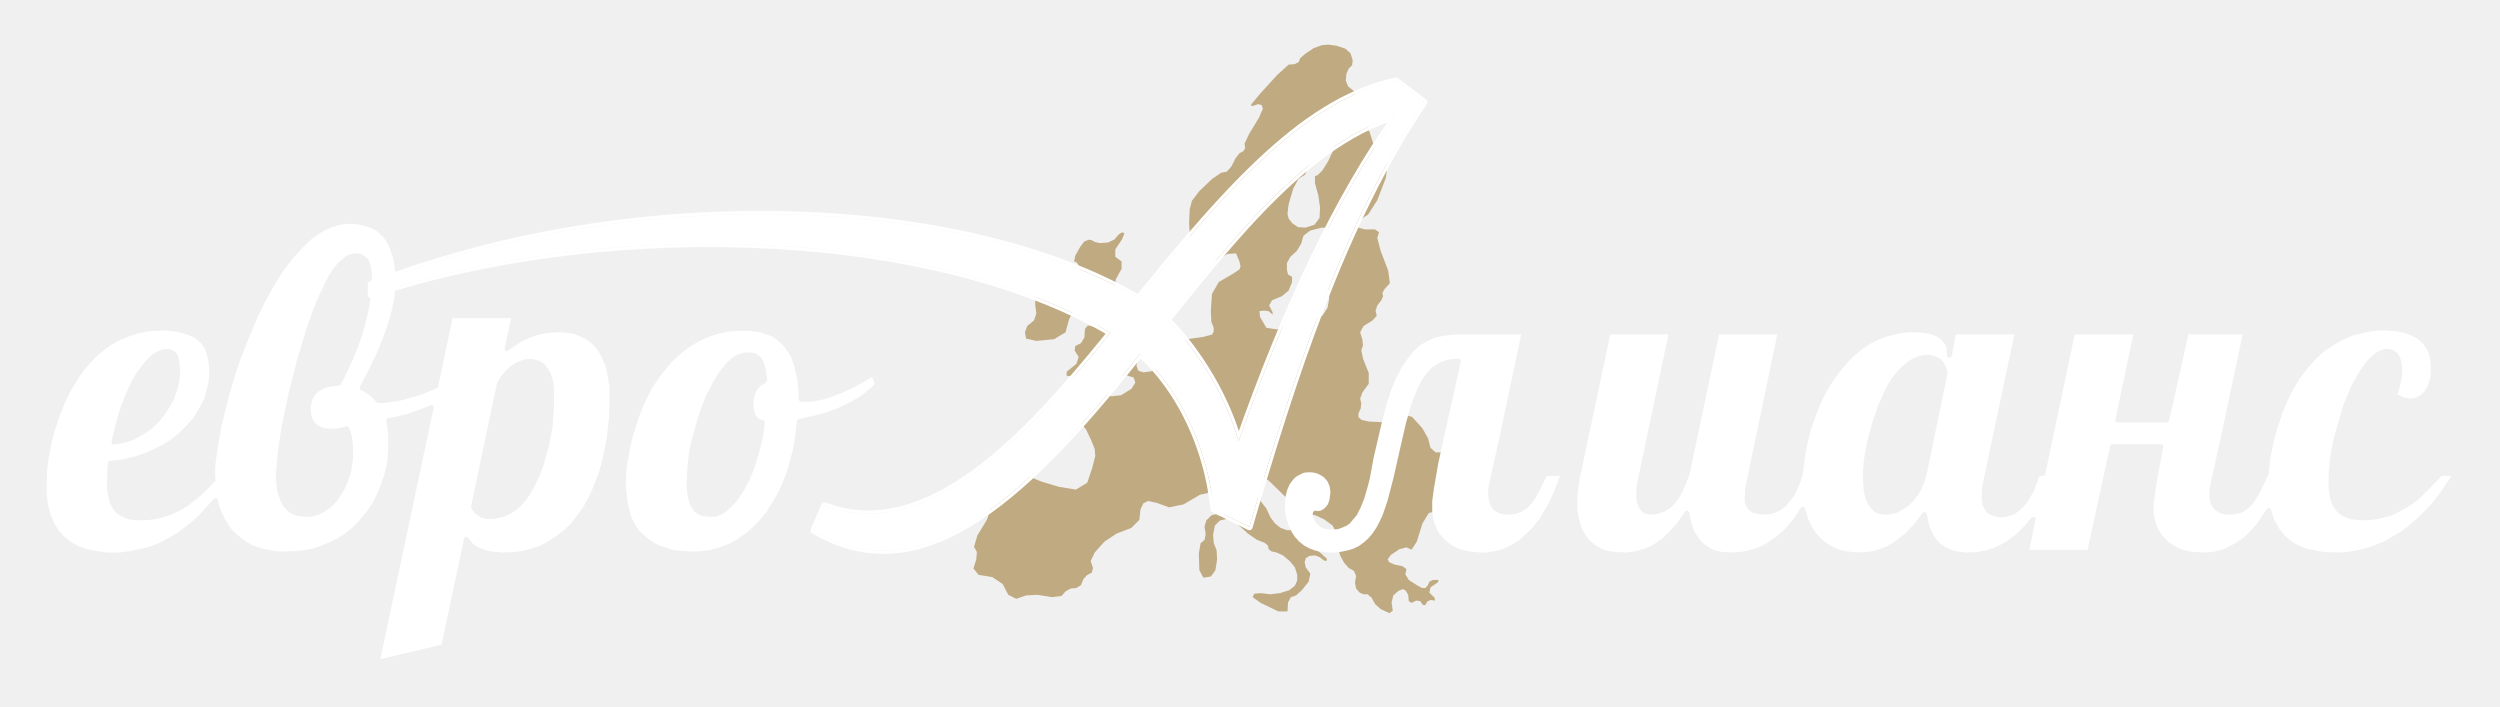
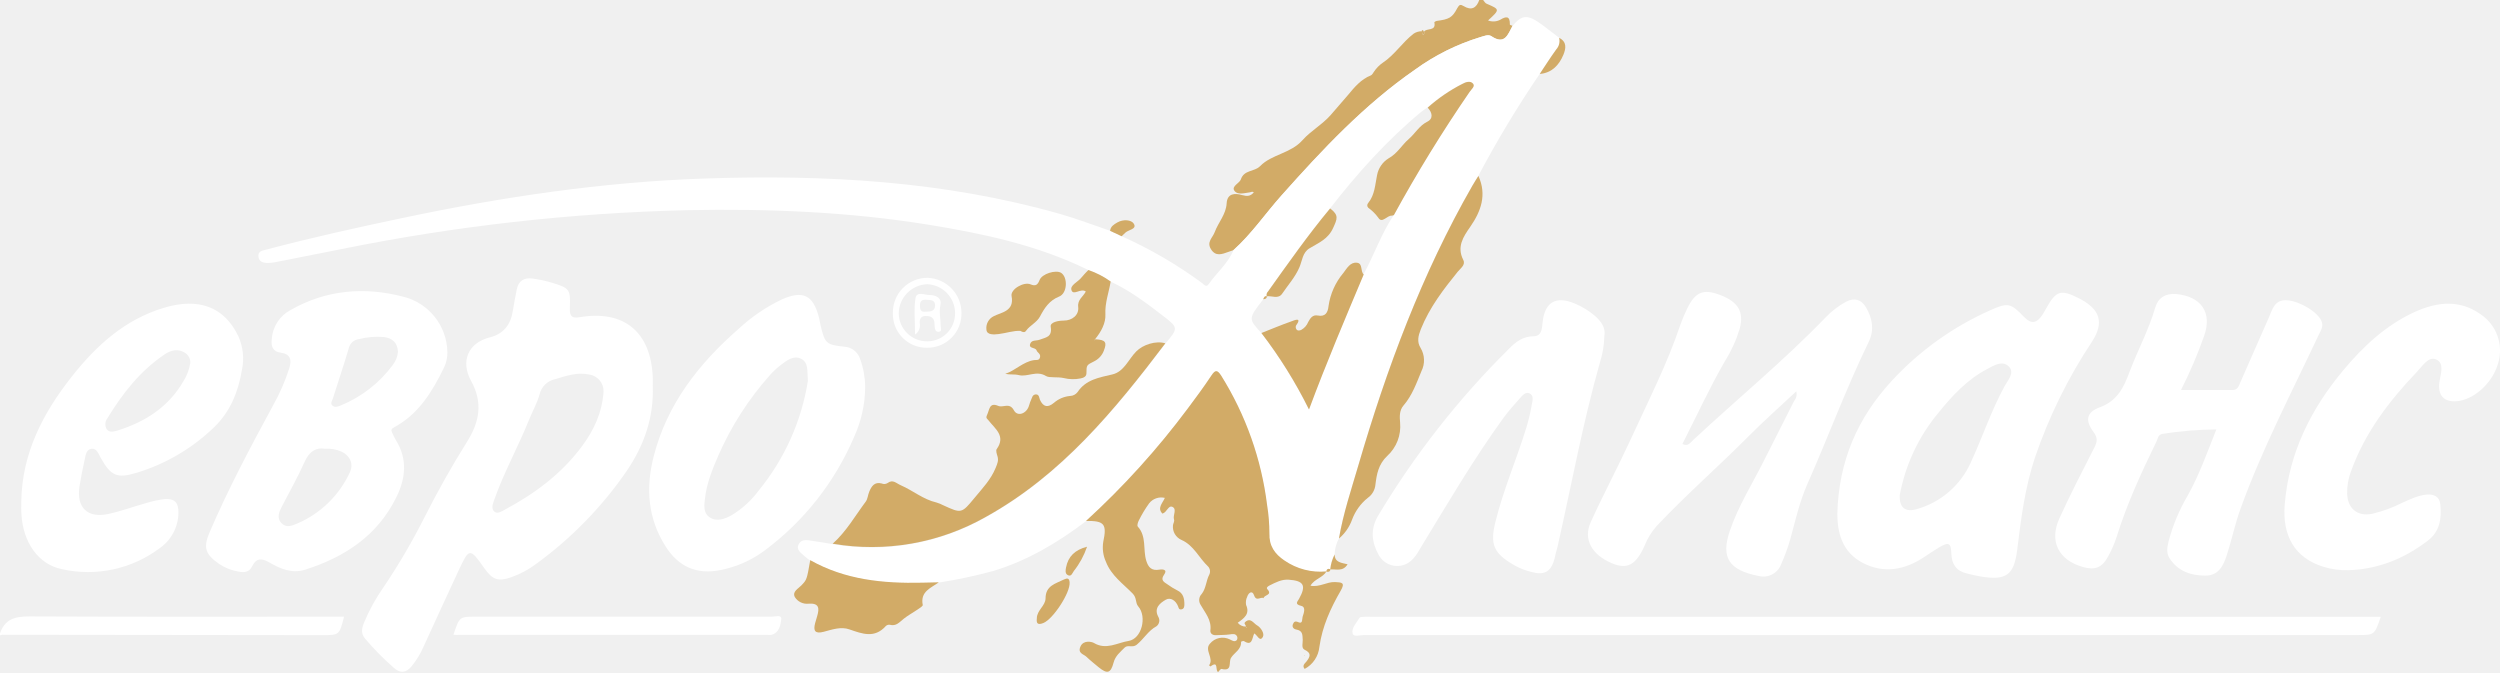
- <svg xmlns="http://www.w3.org/2000/svg" xmlns:xlink="http://www.w3.org/1999/xlink" width="169.8" height="48" fill="none" overflow="visible" preserveAspectRatio="none" style="display:block" viewBox="0 0 169.8 48">
-   <path fill="#c0aa81" d="m66.115 38.614.194-.621.04-.505-.195-.35.233-.777.66-1.088.35-1.165.117-1.243.388-.66.66-.156.933.156 1.244.505 1.165.35 1.166.194.777-.467.35-1.049.194-.776-.039-.467-.233-.582-.35-.738-.505-.622-.66-.466-.311-.35v-.233l.466-.116h.855l.505-.078.116-.194v-.194l-.116-.195.078-.155.31-.039.428.117.544.272.66-.078.7-.427.272-.428-.117-.35-.505-.155-.816.078-.7-.078-.582-.194-.428.039-.31.194-.506.078-.699-.078v-.272l.66-.544.156-.466-.272-.427.039-.31.388-.195.234-.389.038-.582.195-.233.427.077.272-.116.117-.389v-.31l-.156-.195-.233-.077-.31.155-.35-.039-.311-.155-.272-.039-.233.194-.233.505-.234.855-.777.466-1.204.117-.7-.156-.077-.427.155-.428.467-.388.155-.466-.078-.583v-.35l.117-.155.233-.039.35.04.35-.156.349-.35.427-.194.583-.078.389-.194.194-.35.078-.388-.078-.388-.156-.272-.194-.078.078-.389.35-.621.272-.35.31-.116.195.039.194.116.35.078.544-.039.427-.194.31-.35.234-.155.155.078-.155.388-.466.7v.504l.427.311v.505l-.388.7-.078.504.233.389.117.466.038.505.195.427.31.389.156.466.078.621.233.428.388.271.078.428-.272.544-.078.427.117.35.35.116.582-.078.7-.543.777-1.05.932-.582 1.088-.155.583-.156.117-.194v-.272l-.156-.388-.039-.738.078-1.166.466-.816.933-.543.466-.311.078-.194-.078-.35-.233-.544-.583.039-.932.505-.739.116-.505-.31-.31-.855-.117-1.476.039-1.01.155-.583.505-.66.855-.816.622-.427.388-.078.311-.35.272-.543.272-.35.272-.155.117-.194-.04-.311.311-.66.661-1.088.272-.622-.078-.233-.233-.078-.35.117h-.155l.039-.117.583-.699 1.165-1.282.777-.699.428-.039.272-.155.078-.233.35-.311.582-.389.544-.194.466-.039.544.078.583.194.35.311.155.466-.039.35-.233.233-.155.35-.04.466.156.388.428.35.194.427-.078.466.156.505.388.544.389.855.35 1.126.427.7.427.349-.117.893-.582 1.515-.622.972-.583.388-.233.31.156.195.427.117h.7l.271.194-.116.388.233.894.505 1.32.116.855-.35.389-.155.271.04.234-.117.271-.272.35-.117.35.078.35-.272.31-.622.389-.233.427.156.505.038.388-.116.311.116.583.389.97v.739l-.427.583-.156.427.078.31-.039.35-.155.35v.233l.194.194.505.117.855.039.777-.156.66-.388.66.194.7.777.389.7.155.62.35.311h.583l.155.272-.272.583-.116.544.038.505-.077.35-.195.233-.116.35v.388l.078.35.155.194-.156.194-.543.155-.428.7-.388 1.242-.35.544-.35-.155-.466.116-.583.389-.233.31.117.195.35.155.543.117.272.194-.077.35.233.388.544.35.35.194h.233l.155-.155.116-.272.234-.117h.388l-.039.156-.505.35-.078.349.35.35.039.194-.31-.04-.234.117-.117.233h-.155l-.194-.272-.272-.038-.311.155-.194-.117-.04-.427-.155-.272-.194-.116-.31.116-.35.311-.117.466.078.583-.233.155-.583-.272-.389-.35-.233-.427-.272-.233h-.272l-.272-.116-.233-.272-.078-.389.078-.466-.155-.35-.35-.194-.31-.35-.273-.504-.155-.622-.039-.777-.31-.621-.584-.428-.582-.272-.583-.077-1.05-.777-1.515-1.476-.893-.622-.233.156-.156.35-.039.504.234.505.505.466.388.505.272.583.31.427.39.311.427.155h.466l.233.156.04.272.504.466 1.01.621.467.428-.04.155-.155-.039-.31-.233-.311-.116-.389.039-.233.155-.078.272.078.35.31.427-.116.544-.466.582-.389.35-.35.117-.193.35-.04.62h-.621l-1.204-.582-.544-.389.116-.233.428-.038.66.077.66-.077.622-.195.389-.31.155-.35v-.389l-.155-.505-.35-.427-.466-.388-.428-.194-.35-.078-.194-.156-.038-.233-.234-.194-.505-.194-.621-.427-.777-.7-.622-.31-.505.116-.35.35-.116.621.039.544.194.505.039.622-.117.738-.31.427-.506.078-.272-.505-.039-1.127.117-.699.272-.233.078-.389-.078-.505.117-.427.35-.35.31-.077.233.116h.233l.233-.194.04-.35-.156-.466-.311-.35-.505-.271-.855.194-1.127.66-.971.195-.855-.311-.583-.117-.31.156-.195.427-.077.7-.544.543-1.01.389-.816.543-.661.739-.272.582.155.466-.077.311-.35.194-.233.272-.156.389-.31.194-.389.039-.35.194-.272.31-.66.078-.971-.155-.778.039-.66.233-.544-.272-.388-.738-.7-.466-.932-.156zm19.466-17.092.427.738.738.117 1.088-.544.855-.233.622.077.505-.233.35-.543.116-.622-.078-.777.04-.66.193-.544.078-.622-.078-.66.117-.389.388-.155.156-.272.039-.31-.233-.234-.467-.194h-.66l-.777.194-.466.35-.156.544-.31.505-.428.388-.233.427v.467l.078.31.272.156v.35l-.234.582-.466.389-.66.271-.195.35.234.466v.156l-.273-.233-.31-.04-.311.04zm1.865-6.992.077.31.234.311.388.272.505.039.622-.194.35-.466.038-.7-.116-.815-.233-.855v-.466l.194-.078.31-.31.39-.622.271-.583.156-.582v-.389l-.078-.194-.233-.117-.311-.039-.31.156-.35.272-.272.66-.156 1.01-.272.7-.466.31-.35.66-.31 1.05z" />
-   <path fill="#fff" fill-rule="evenodd" d="m138.522 32.32-.329.897-.36.688-.179.27-.24.269-.269.24-.269.209-.3.12-.299.09-.299.03-.33-.03-.269-.06-.269-.12-.15-.12-.18-.24-.119-.239-.06-.419v-.419l.03-.449 2.185-10.324h-3.981l-.269 1.467-.09.09-.09.03-.09-.03-.06-.09-.03-.45-.03-.209-.089-.15-.21-.269-.329-.24-.449-.179-.569-.09-.778-.03-.599.06-.568.12-.569.15-.569.24-.509.268-.508.36-.509.419-.419.419-.389.448-.599.808-.449.719-.389.778-.329.837-.359 1.018-.24.988-.18.987-.119 1.077-.27.749-.329.688-.269.329-.27.33-.329.268-.359.18-.359.12-.389.03-.419-.03-.36-.09-.209-.12-.12-.09-.12-.18-.089-.149-.06-.24v-.269l.03-.598 2.185-10.474h-3.951l-2.006 9.487-.269.718-.239.538-.27.45-.239.328-.389.33-.36.21-.359.119-.449.06-.329-.03-.209-.09-.18-.15-.12-.15-.09-.209-.089-.24-.03-.299v-.359l.03-.389.06-.359 2.095-9.965h-3.951l-2.065 9.756-.09.538-.06.57-.03.538v.449l.09.538.149.599.24.508.329.45.359.328.419.24.27.12.299.09.539.06.628.03.659-.09.628-.18.569-.27.539-.359.479-.448.568-.629.569-.808.06-.03.06-.03.09.03.059.09.09.479.09.329.12.36.179.328.3.42.179.179.27.21.299.179.239.09.36.09.299.03.389.03.419-.03.419-.03.389-.09.539-.15.479-.21.479-.299.449-.329.359-.3.419-.448.389-.479.419-.658.09-.06.06-.03.09.03.059.09.21.718.269.538.24.39.389.419.359.299.539.299.449.18.509.09.688.06.718-.06.36-.06.329-.12.568-.21.509-.329.659-.509.598-.628.599-.778.12-.06.09.03.059.06.12.598.12.39.179.418.24.36.269.299.359.24.39.179.329.09.389.06.299.03.749-.03.718-.15.658-.24.599-.329.539-.389.598-.569.569-.658.12-.06.12.06.029.06v.06l-.419 2.065h3.951l1.557-7.123.06-.06h3.412l.09.06.03.12-.39 2.035-.179 1.137-.09.808v.569l.06.299.09.33.119.328.15.27.18.269.209.21.24.239.269.18.389.209.329.12.479.12.419.03.419.03.599-.03.299-.06.539-.15.539-.27.269-.15.509-.358.239-.21.449-.479.24-.269.419-.628.239-.36.06-.06h.06l.09.03.06.06.209.659.15.27.209.388.36.45.209.179.329.269.36.21.269.12.419.149.299.06.808.15.958.03.449-.03.659-.09.449-.09.628-.18.629-.24.419-.179.598-.359.39-.24.568-.418.449-.39.449-.418.449-.45.419-.508.389-.509.749-1.107h-.659l-1.197 1.227-.419.39-.389.298-.419.27-.509.27-.509.239-.539.15-.539.119-.688.06-.539-.03-.509-.06-.359-.15-.329-.18-.239-.239-.24-.359-.12-.329-.089-.389-.06-.569V32.5l.03-.599.06-.628.089-.659.18-.867.449-1.586.209-.689.27-.628.239-.599.3-.538.299-.509.329-.479.329-.389.27-.24.239-.179.27-.12.269-.09h.299l.27.09.179.12.18.18.12.27.089.298.03.33v.419l-.06.448-.119.48-.15.448.449.21.299.06h.27l.239-.06.27-.12.179-.15.18-.21.149-.239.12-.329.09-.329.03-.33v-.448l-.03-.36-.06-.269-.09-.299-.149-.27-.18-.268-.239-.24-.24-.18-.299-.149-.3-.12-.329-.09-.389-.09-.419-.03-.419-.03-.688.03-.689.12-.628.15-.419.15-.39.18-.389.209-.389.24-.568.388-.509.479-.539.599-.509.658-.449.718-.389.778-.359.838-.359 1.077-.27.988-.209 1.047-.12 1.108-.599 1.256-.239.39-.18.299-.239.269-.239.18-.24.18-.269.089-.3.06-.329.03h-.359l-.269-.09-.24-.12-.209-.18-.15-.209-.12-.27-.03-.328-.03-.33.06-.389.12-.568.569-2.544 1.526-7.212h-3.681l-1.317 5.866-.06.09-.09.03h-3.352l-.09-.03-.06-.06v-.09l1.227-5.806h-3.981l-2.005 9.487-.03.06-.09.06zm-10.416 2.633-.329-.03-.27-.06-.209-.12-.21-.21-.179-.239-.12-.24-.12-.358-.09-.39-.03-.478-.03-.509.03-.539.06-.628.21-1.167.359-1.317.389-1.137.449-1.017.209-.39.3-.478.479-.569.269-.269.299-.24.33-.209.269-.12.329-.09.27-.06.359.03.269.06.329.15.27.27.12.209.089.21.06.209v.18l-1.407 6.793-.119.418-.18.48-.239.448-.3.39-.299.328-.449.33-.389.209-.419.12zm-37.414 2.573.449-.06.419-.09.389-.12.359-.179.36-.269.298-.27.27-.328.24-.36.209-.389.21-.448.179-.51.18-.538.389-1.496.568-2.514.3-1.287.359-1.256.359-.898.24-.509.209-.36.3-.388.269-.27.299-.209.3-.18.358-.12.39-.089.508-.03.09.06.03.12-1.526 6.882-.3 1.736-.12.898v.658l.09.629.21.568.21.36.299.328.329.3.39.24.418.179.479.12.509.06.419.03h.299l.599-.09.569-.15.538-.27.509-.299.24-.21.478-.448.24-.24.449-.568.209-.33.389-.688.39-.808.419-1.107h-.898l-.569 1.137-.21.39-.239.329-.239.269-.24.18-.269.15-.3.119-.359.06h-.419l-.389-.09-.239-.12-.21-.18-.15-.239-.089-.27-.06-.388v-.479l.149-.718.569-2.544 1.527-7.212h-4.28l-.45.03-.508.06-.599.12-.539.24-.508.298-.48.45-.389.508-.359.539-.389.718-.3.718-.328.988-.3 1.137-.598 2.573-.27 1.467-.18.658-.179.628-.24.599-.269.538-.329.39-.15.18-.21.149-.268.12-.33.12-.389.03-.33-.03-.298-.06-.24-.15-.21-.18-.12-.21-.119-.328v-.15l.03-.09.09-.09.24.03.179-.03.21-.12.15-.149.119-.15.06-.15.06-.209.06-.479-.06-.419-.15-.329-.24-.269-.239-.15-.27-.12-.299-.06h-.299l-.24.03-.269.12-.27.15-.209.21-.24.329-.149.359-.12.449-.03.508v.51l.09.448.15.509.21.419.209.329.3.33.329.268.389.21.419.15.359.06.509.06zm-43.101-.09.568-.06.659-.179.658-.24.599-.329.599-.419.449-.389.508-.538.42-.509.418-.658.36-.629.359-.778.27-.718.209-.748.21-.778.149-.988.09-.867.06-.09.06-.06 1.137-.24.928-.269.838-.33.808-.418.419-.24.36-.269.358-.299.33-.3-.18-.508-.569.36-.718.388-.718.33-.689.269-.658.21-.599.119-.569.03h-.21l-.149-.03-.09-.06-.03-.09v-.449l-.06-.748-.06-.329-.149-.628-.18-.569-.12-.27-.299-.418-.15-.21-.358-.329-.39-.3-.239-.089-.509-.18-.27-.06-.598-.06h-.778l-.688.06-.659.15-.629.21-.598.27-.599.358-.538.39-.689.628-.389.448-.39.48-.598.867-.3.599-.298.628-.27.659-.21.658-.209.658-.18.688-.12.689-.119.628-.06.629-.03.658.03.479.06.598.06.33.12.508.09.33.21.418.149.27.27.359.328.299.33.27.329.209.389.18.718.239.48.09.538.03.539.03zm.598-2.334-.329-.03-.24-.06-.239-.12-.18-.119-.15-.18-.149-.239-.09-.27-.09-.328-.06-.42-.03-.568.03-.539.03-.568.15-1.197.33-1.317.359-1.197.419-1.077.509-.958.299-.508.27-.36.269-.329.27-.27.269-.209.269-.15.3-.089.209-.06h.3l.298.03.21.09.15.12.15.15.119.209.09.24.09.298.09.748-.03.06-.03.09-.36.21-.27.269-.149.359-.09.36v.568l.06.21.06.209.09.12.09.119.18.09.239.09.06.12-.15 1.047-.27 1.047-.299.988-.329.808-.419.778-.449.658-.479.509-.449.359-.21.09-.239.09-.21.03zm-28.225 2.334.659-.06.628-.12.599-.209.569-.239.538-.27.51-.328.478-.39.419-.419.539-.658.27-.389.239-.389.359-.778.33-.928.209-.957.06-.868v-.898l-.06-.509-.09-.448.03-.09.09-.09.688-.12.778-.21.748-.268.659-.27.09-.03.06.03.06.06.03.12-3.622 17.057 4.16-.987 1.527-7.182.03-.09.12-.06.09.03.328.419.18.15.21.12.448.179.48.12.718.06.748-.03.658-.09.599-.15.599-.21.538-.299.51-.329.508-.39.449-.418.449-.569.449-.628.3-.539.269-.568.24-.599.239-.628.239-.838.15-.748.15-.748.149-1.407.03-1.436v-.599l-.09-.568-.09-.51-.12-.448-.179-.419-.27-.509-.239-.299-.24-.24-.358-.269-.3-.15-.419-.179-.359-.09-.39-.03-.418-.03-.808.06-.48.09-.448.15-.718.3-.54.358-.418.3-.12.03-.09-.06-.03-.12.45-2.065h-3.982l-.987 4.668-.03.06-.06.03-.33.15-.748.299-1.137.33-.509.119-.509.06-.479.06-.329-.03-.3-.3-.269-.239-.239-.18-.36-.18-.03-.089v-.06l.72-1.376.598-1.287.479-1.257.329-1.047.21-.988.06-.449.03-.598-.03-1.018-.06-.479-.09-.418-.24-.629-.15-.3-.209-.298-.36-.36-.239-.18-.269-.119-.3-.12-.328-.09-.33-.06-.389-.029-.419.03-.33.03-.598.18-.628.299-.629.419-.598.568-.749.808-.688.898-.629 1.017-.628 1.137-.48.988-.628 1.496-.568 1.467-.48 1.466-.418 1.526-.36 1.496-.239 1.377-.15 1.107-.03.539.03.569-.03.06-.688.718-.539.478-.538.42-.57.358-.628.3-.658.21-.539.119-.718.06-.719-.03-.329-.06-.3-.12-.239-.12-.18-.12-.209-.209-.12-.21-.12-.209-.089-.269-.09-.389-.06-.33v-.837l.06-1.047.06-.06.06-.03.808-.09.898-.21.629-.209.628-.27.599-.299.658-.419.509-.418.539-.54.419-.478.389-.628.33-.659.179-.598.15-.689.03-.628-.06-.628-.12-.51-.15-.388-.27-.36-.388-.328-.36-.18-.568-.18-.51-.09-.568-.06-.628.03-.48.03-.658.12-.658.21-.599.24-.598.328-.36.24-.538.419-.48.479-.538.628-.479.718-.449.748-.389.808-.33.838-.299.898-.239.868-.18.987-.12.898-.03.838v.778l.09.748.18.659.24.568.299.509.389.419.33.27.209.149.509.27.568.179.629.12.688.09h.838l.659-.09.868-.18.658-.18.629-.269.598-.33.6-.358.538-.42.628-.508.57-.599.628-.718.06-.03h.15l.059.09.09.39.18.478.209.419.24.419.269.359.24.24.508.418.42.27.298.15.48.149.358.09.54.09.388.06zm13.11-2.184-.39-.09-.149-.09-.18-.12-.119-.12-.12-.149-.12-.21v-.089l1.767-8.409.299-.449.3-.359.328-.3.36-.239.359-.15.359-.089h.389l.36.09.239.09.21.15.149.179.18.27.12.239.119.359.06.329.03.449v1.077l-.09 1.317-.24 1.316-.329 1.197-.33.898-.388.808-.42.688-.508.569-.21.18-.329.239-.479.24-.24.06-.388.089-.24.03zm-12.66-.18-.33-.06-.36-.15-.239-.209-.21-.239-.179-.3-.15-.388-.12-.39-.06-.478-.029-.509.03-.509.12-1.316.269-1.676.479-2.274.539-2.125.658-2.185.3-.838.359-.957.598-1.287.27-.509.299-.449.3-.359.329-.299.269-.21.27-.09.299-.059.299.03.21.06.15.12.149.12.12.149.06.18.09.269.059.658-.03.958-.12.927-.21.958-.269 1.047-.359.988-.389.928-.389.837-.36.689-.089.06-.509.06-.389.09-.27.119-.269.15-.18.179-.179.3-.12.329-.03.329.03.419.12.359.21.269.27.18.328.12.36.03.598-.03.539-.15.09.03.06.06.09.239.09.3.059.388.03.42v.837l-.12.808-.24.718-.269.599-.389.598-.21.24-.239.239-.449.33-.269.149-.24.09-.299.09-.27.03h-.328zM7.661 29.596l.33-1.287.21-.658.239-.659.269-.598.27-.569.269-.448.3-.42.328-.418.3-.3.299-.239.27-.15.299-.12.269-.03.3.03.209.12.12.09.12.18.06.18.059.269.06.598-.06.658-.12.569-.21.628-.299.569-.359.569-.419.508-.539.51-.598.388-.629.33-.658.209-.39.06-.269.03-.09-.06-.03-.09z" clip-rule="evenodd" />
-   <use xlink:href="#a" fill="#fff" />
-   <mask id="b" width="73" height="34" x="24.2" y="4.48" fill="#000" maskUnits="userSpaceOnUse">
-     <path fill="#fff" d="M24.2 4.48h73v34h-73z" />
-     <use xlink:href="#a" />
-   </mask>
-   <path stroke="#fff" stroke-linejoin="round" stroke-width=".44" d="M25.2 19.303c18.915-7.275 41.953-5.82 53.35 1.697 2.425 2.183 4.608 5.578 5.578 8.973C87.281 21 90.918 13.24 94.798 7.905c-6.547 1.94-12.125 9.7-17.46 16.248C69.093 34.58 62.303 40.158 55.27 36.035l.728-1.697c7.032 2.667 13.822-4.85 19.157-11.398 7.76-9.7 13.096-16.005 19.643-17.46l1.94 1.455C91.16 15.18 87.766 25.85 84.856 35.793L82.43 34.58c-.486-4.85-2.91-9.215-6.063-11.397-11.64-7.518-34.193-8.73-51.168-3.153z" mask="url(#b)" />
+ <svg xmlns="http://www.w3.org/2000/svg" viewBox="0 0 728.18 195.81">
  <defs>
-     <path id="a" d="M25.2 19.303c18.915-7.275 41.953-5.82 53.35 1.697 2.425 2.183 4.608 5.578 5.578 8.973C87.281 21 90.918 13.24 94.798 7.905c-6.547 1.94-12.125 9.7-17.46 16.248C69.093 34.58 62.303 40.158 55.27 36.035l.728-1.697c7.032 2.667 13.822-4.85 19.157-11.398 7.76-9.7 13.096-16.005 19.643-17.46l1.94 1.455C91.16 15.18 87.766 25.85 84.856 35.793L82.43 34.58c-.486-4.85-2.91-9.215-6.063-11.397-11.64-7.518-34.193-8.73-51.168-3.153z" />
+     <style>.cls-1{fill:#d2ab67;}.cls-2{fill:#fff;}.cls-3{fill:#d0aa68;}.cls-4{fill:#fdfdfe;}</style>
  </defs>
+   <g id="Layer_2" data-name="Layer 2">
+     <g id="Layer_1-2" data-name="Layer 1">
+       <path class="cls-1" d="M432,0c.32.37.57.91,1,1.08,3.91,1.68,3.92,1.66.43,4.88a4.32,4.32,0,0,0,3.5-.18c1.76-1.07,2.91-1.22,2.85,1.38,0,.11.51.24.78.36-1.35,2.44-2.23,5.71-6.2,3-.87-.59-2.19,0-3.29.32a64.15,64.15,0,0,0-18.92,9.44c-14.82,10.26-27,23.3-38.91,36.66-4.69,5.28-8.67,11.18-14,15.93l-1.44.5c-1.86.67-3.74,1.45-5.11-.84-1.25-2.09.49-3.23,1.12-4.92,1.05-2.83,3.3-5.17,3.48-8.38.16-3,2.5-3,4.49-2.41,1.48.41,2.44.36,3.42-.79-.53-.39-.84,0-1.2,0-1.6.22-3.67.87-4.54-.61-.7-1.2,1.63-2.16,1.95-3.13.94-2.9,3.94-2.18,5.62-3.9,3.38-3.46,8.89-3.67,12.34-7.55,2.42-2.73,5.8-4.56,8.25-7.37,1.67-1.91,3.34-3.83,5-5.78,1.9-2.29,3.78-4.58,6.67-5.73.4-.16.65-.72.94-1.12a9.62,9.62,0,0,1,2.55-2.58c3.46-2.29,5.69-5.94,9-8.47A4.26,4.26,0,0,1,414,9.1l.22.22c.07.27.15.54.23.81.49-.16.42-.53.33-.9l0,0c.73-1.17,3.6,0,3-2.74,0-.08.45-.36.71-.4,3.61-.48,4.52-.93,6-3.76.55-1,.91-1.11,1.82-.56,2.28,1.39,3.75.58,4.57-1.81Z" />
+       <path class="cls-2" d="M0,184.46c1.75-5.05,5.74-4.94,10.16-4.91,28.89.14,57.79.07,86.68.07h3.37C98.85,185,98.85,185,93.74,185L.58,184.89a2.16,2.16,0,0,0-.58.18Z" />
+       <path class="cls-2" d="M359.26,72.88c5.29-4.75,9.27-10.65,14-15.93,11.9-13.36,24.09-26.4,38.91-36.66a64.15,64.15,0,0,1,18.92-9.44c1.1-.31,2.42-.91,3.29-.32,4,2.7,4.85-.57,6.2-3,2.39-2.94,4.11-3.31,7.27-1.23C450,7.74,452,9.44,454.14,11a3.71,3.71,0,0,1-.86,3.4c-1.68,2.32-3.21,4.74-4.8,7.12a312.52,312.52,0,0,0-17.88,29.7c-.59,1-1.2,1.9-1.76,2.87-14.7,25.64-24.92,53.1-33.18,81.36-2.07,7.08-4.43,14.09-5.68,21.39a10.51,10.51,0,0,0-1.24,4.65,12.27,12.27,0,0,0-1.28,4.35l.06,0c-.73-.36-1.1-.05-1.23.68l0,0a18.43,18.43,0,0,1-12.2-3.18c-2.82-1.9-4.51-4.26-4.39-7.9a52.28,52.28,0,0,0-.67-8.26,92.6,92.6,0,0,0-13.36-37.67c-1.14-1.8-1.72-1.83-2.9,0-2.14,3.25-4.48,6.38-6.81,9.51a233,233,0,0,1-29.66,32.8c-8.22,6.25-17,11.45-26.95,14.48a147,147,0,0,1-15.93,3.39l-4.89.11c-11.35.26-22.43-.84-32.57-6.56a11.28,11.28,0,0,1-1.45-1.1c-1-1-2.81-1.9-1.83-3.69.89-1.61,2.67-1.09,4.15-.88,1.9.26,3.79.61,5.68.92a67.35,67.35,0,0,0,44.64-7.83c21.92-12.14,37.46-31,52.26-50.54,3.87-4.62,3.88-4.63-.88-8.3s-9.55-7.25-15-9.78A24.83,24.83,0,0,0,317,78.65c-14.72-7.24-30.55-10.6-46.57-13.2-23.31-3.77-46.82-4.7-70.37-4.23A575.58,575.58,0,0,0,99.47,72.55L80.13,76.38a12.72,12.72,0,0,1-2.14.21c-1.32,0-2.56-.31-2.72-1.87s1.14-1.73,2.24-2c13.09-3.48,26.32-6.4,39.57-9.19C146.18,57.38,175.52,53,205.26,52c35-1.19,69.64.69,103.52,10.32,4.92,1.4,9.71,3.26,14.56,4.9l3.36,1.58a126.22,126.22,0,0,1,23.37,13.6c.57.43,1.25,1.45,2,.34C354.4,79.4,357.67,76.75,359.26,72.88ZM369,86.28c-.72-.13-.86.41-1.06.9-4.37,5.66-4.37,5.66-.53,9.82a134.42,134.42,0,0,1,13.8,22.25c5.07-13.67,10.54-26.48,15.93-39.32,3.12-5.67,5.18-11.89,8.83-17.29a414.77,414.77,0,0,1,22-35.89c.5-.73,1.65-1.58,1-2.35-.77-.94-2.13-.51-3.13.05a47.42,47.42,0,0,0-10.11,6.92A19.44,19.44,0,0,0,414,32.55c-10,8.29-18.64,17.92-26.6,28.16-6.48,7.73-12.23,16-18.09,24.2A1.4,1.4,0,0,0,369,86.3Z" />
+       <path class="cls-2" d="M190.13,112.39c.35,9.28-2.58,17.43-7.59,24.79a111.79,111.79,0,0,1-26.29,27,27.46,27.46,0,0,1-7.28,3.94c-3.85,1.34-5.51.77-7.88-2.59-4.22-6-4.42-6-7.49.6-3.43,7.34-6.78,14.71-10.16,22.07a24.49,24.49,0,0,1-3.66,6c-1.55,1.76-3.14,2-5,.38a79.87,79.87,0,0,1-8.42-8.54c-1.3-1.48-1-3-.36-4.59A53.32,53.32,0,0,1,111.74,171a187.38,187.38,0,0,0,11.82-20.16q5.75-11.42,12.52-22.24c3.55-5.68,4.66-11.29,1.14-17.65-3.14-5.69-.9-11.09,5.44-12.68,4.05-1,6.16-3.8,6.74-7.87.3-2,.72-4,1.11-6.05.5-2.63,2.23-3.59,4.73-3.2a38.23,38.23,0,0,1,5.69,1.24c5,1.57,5.24,1.91,5.06,7.14-.07,2.09.16,3.33,2.81,2.87,12.92-2.19,20.74,4.22,21.33,17.39C190.17,110.74,190.13,111.67,190.13,112.39Zm-14.33,1.7a4.88,4.88,0,0,0-4.16-5c-3.49-.75-6.68.39-9.93,1.35a5.86,5.86,0,0,0-4.53,4.37c-.73,2.64-2.14,5.1-3.17,7.66-3.14,7.8-7.26,15.18-10.06,23.12-.38,1.1-1,2.6.08,3.47,1,.73,2.18-.17,3.14-.68,8.7-4.66,16.49-10.46,22.4-18.48C173,125.26,175.39,120.19,175.8,114.09Z" />
+       <path class="cls-2" d="M535.16,149.74c.39-15.61,6-28.16,15.92-38.88a87.1,87.1,0,0,1,28.58-20.47c5.16-2.32,6-2.15,9.83,1.87,2.1,2.2,3.7,2,5.42-.57.39-.6.73-1.23,1.08-1.86,2.9-5.2,4.25-5.62,9.54-2.94,6.09,3.09,7.5,6.94,3.82,12.6a146.89,146.89,0,0,0-16.63,33.8c-2.91,8.75-4.05,17.75-5.16,26.81-.92,7.49-3.25,9.06-10.76,7.8-1.32-.22-2.61-.56-3.9-.86-3-.69-4.41-2.61-4.52-5.71-.12-3.27-.72-3.54-3.61-1.87-1.5.88-2.93,1.89-4.39,2.85-5.62,3.68-11.6,4.84-17.74,1.68S535.21,155.11,535.16,149.74Zm18.19-5.54c-.2,3.6,1.61,5.12,5,4.08a24.54,24.54,0,0,0,15.6-13.38c3.44-7.41,6-15.22,9.93-22.42,1-1.79,3.07-4,1.17-5.79s-4.3-.22-6.26.81c-5.74,3-10.08,7.67-14.1,12.63A52.25,52.25,0,0,0,553.35,144.2Z" />
+       <path class="cls-2" d="M523.2,114c-4.71,4.41-9.38,8.53-13.76,12.94-8.83,8.89-18.29,17.13-26.89,26.26a19.18,19.18,0,0,0-3.5,5.68c-2.53,5.71-5.09,7.07-9.58,5.17-5.87-2.5-8.39-7-6.12-12,3.69-8.11,7.9-16,11.62-24.07,5.08-11.07,10.64-21.94,14.53-33.53a43,43,0,0,1,1.91-4.53c2.35-4.89,4.73-5.87,9.61-4,5.31,2,7,4.94,5.71,9.83a39.27,39.27,0,0,1-4.33,9.48c-4.5,7.82-8.24,16-12.36,24.08,1.61.89,2.35-.42,3.17-1.18,12.77-11.9,26.29-23,38.43-35.56a24.07,24.07,0,0,1,6.07-4.69c2.41-1.26,4.46-.65,5.8,1.64,1.85,3.15,2.49,6.55.82,10-6.6,13.56-11.8,27.71-17.9,41.48-2.29,5.19-3.5,10.69-5,16.13a53.88,53.88,0,0,1-2.63,7.2,5.52,5.52,0,0,1-6.54,3.44c-8.75-1.71-11-5.39-8.46-13,2.46-7.33,6.62-13.85,10.05-20.72,2.89-5.77,5.85-11.51,8.74-17.29A3,3,0,0,0,523.2,114Z" />
+       <path class="cls-2" d="M130.31,102.64a10,10,0,0,1-.95,4.37c-3.42,7-7.37,13.56-14.51,17.42-.87.47-1,.84-.64,1.58a21.33,21.33,0,0,0,1.1,2.19c3.47,5.56,2.84,11.18.1,16.71-5.51,11.13-15,17.34-26.45,21-3.92,1.26-7.3-.23-10.51-2.09-2.21-1.28-3.8-1.33-5,1.11-.83,1.74-2.24,1.88-3.88,1.58a14.35,14.35,0,0,1-5.68-2.21c-4.08-2.82-4.78-4.74-2.83-9.29,5.43-12.64,11.88-24.76,18.43-36.84a58.29,58.29,0,0,0,4.8-11c.69-2.32.35-4.06-2.5-4.44-2.38-.31-2.87-1.84-2.63-4a10.34,10.34,0,0,1,5.44-8.41c10.37-5.91,21.43-6.85,32.74-3.93A16.92,16.92,0,0,1,130.31,102.64ZM94.68,130.71c-2.72-.45-4.6.86-5.9,3.7-2,4.46-4.41,8.77-6.68,13.12-.84,1.62-1.55,3.33-.14,4.82s3.08.8,4.59.15a29.79,29.79,0,0,0,15.31-14.82c1.2-2.48.16-4.9-2.33-6.11A10.25,10.25,0,0,0,94.68,130.71Zm21.24-28.23c-.13-2.74-1.71-4-4.1-4.31a21.69,21.69,0,0,0-7.31.62,3.4,3.4,0,0,0-2.93,2.66c-1.43,4.91-3.1,9.74-4.62,14.62-.19.62-.82,1.4-.21,2,.78.77,1.73.33,2.57,0a35.64,35.64,0,0,0,15.07-11.74A7.45,7.45,0,0,0,115.92,102.48Z" />
+       <path class="cls-2" d="M635.26,113.6c5,0,10,0,15,0,1.54,0,1.81-1.14,2.25-2.13,2.78-6.28,5.49-12.59,8.29-18.86,1.09-2.44,1.63-5.48,5.49-5.14s9.15,3.64,10,6.35c.47,1.46-.37,2.54-.93,3.74-7.87,16.78-16.49,33.23-22.79,50.71-1.59,4.43-2.56,9.08-4,13.55-1,3-2.4,5.87-6.24,5.84-4.2,0-7.92-1.27-10.37-5-1.05-1.58-.71-3.34-.29-5.07a53.17,53.17,0,0,1,5.57-13.29c3.36-6,5.64-12.49,8.32-19.22a105.17,105.17,0,0,0-15.67,1.29c-1.34.22-1.37,1.39-1.78,2.25-4.37,9-8.61,18.13-11.59,27.76a32,32,0,0,1-2.6,5.9c-1.73,3.12-3.81,3.85-7.24,2.87-7.08-2-9.88-7.51-6.84-14.16,3.19-7,6.72-13.83,10.21-20.68.81-1.61,1-2.75-.2-4.38-2.54-3.4-2.24-5.83,1.75-7.29,5.13-1.88,7-5.81,8.63-10.22,2.39-6.32,5.63-12.29,7.53-18.83.82-2.83,3-4.23,6.14-3.94,7.29.68,10.55,5.47,8.07,12.28A130.53,130.53,0,0,1,635.26,113.6Z" />
+       <path class="cls-2" d="M6.2,146.08c.2-14,6.28-25.72,14.7-36.38,7.1-9,15.39-16.58,26.68-20,10.33-3.16,17.75-.29,21.82,8.19a15.81,15.81,0,0,1,1.06,9.9c-1.07,6.35-3.39,12.12-8.06,16.61a55.62,55.62,0,0,1-22.61,13.31c-5.74,1.75-7.53.86-10.46-4.36-.63-1.13-1.13-2.8-2.66-2.64s-1.74,1.87-2,3.14c-.58,2.6-1.11,5.22-1.52,7.85-.94,6.14,2.33,9.32,8.43,8,3.7-.81,7.28-2.14,10.93-3.15a29.74,29.74,0,0,1,5.4-1.17c2.92-.24,4.13,1,4.06,4a12.68,12.68,0,0,1-5.42,10.26,34.77,34.77,0,0,1-28.62,6.12c-6.82-1.43-11.23-7.84-11.69-16C6.14,148.54,6.2,147.31,6.2,146.08Zm49.23-40.37a3.28,3.28,0,0,0-1.64-3c-2-1.24-4.08-.68-5.81.49-7.13,4.79-12.29,11.4-16.71,18.65a2.83,2.83,0,0,0-.17,3.2c.79,1,2,.68,3.15.34,8.11-2.53,14.87-6.88,19.21-14.41A13.9,13.9,0,0,0,55.43,105.71Z" />
+       <path class="cls-2" d="M252,112.58a35.3,35.3,0,0,1-3.2,14.63,80.77,80.77,0,0,1-25.9,33,31.83,31.83,0,0,1-13.08,5.84c-6.89,1.39-12.16-1-15.85-6.74-5.27-8.16-5.94-17.06-3.59-26.31,3.91-15.34,13.2-27.12,24.85-37.3a50.32,50.32,0,0,1,12.42-8.45c6.22-2.78,9.19-1.33,10.88,5.19.21.79.31,1.61.5,2.41,1.25,5.16,1.59,5.58,6.89,6.13a5.14,5.14,0,0,1,4.58,3.5A24.37,24.37,0,0,1,252,112.58Zm-16.69-1.79c-.25-2.72.26-5.1-1.9-6.25s-4.13.38-5.84,1.66a23.32,23.32,0,0,0-3.38,3.13,88.68,88.68,0,0,0-15,23.45c-1.71,3.95-3.33,7.94-3.83,12.26-.24,2-.63,4.32,1.35,5.65s4.35.52,6.37-.61a27.47,27.47,0,0,0,7.91-7.2A67,67,0,0,0,235.34,110.79Z" />
+       <path class="cls-1" d="M316.32,151.74A233,233,0,0,0,346,118.94c2.33-3.13,4.67-6.26,6.81-9.51,1.18-1.78,1.76-1.75,2.9,0a92.6,92.6,0,0,1,13.36,37.67,52.28,52.28,0,0,1,.67,8.26c-.12,3.64,1.57,6,4.39,7.9a18.43,18.43,0,0,0,12.2,3.18c-1,1.85-3.44,2.13-4.63,4.16,2.63.51,4.76-1.17,7.17-1.06,2,.09,3,.15,1.64,2.51-2.94,5.1-5.37,10.38-6.21,16.36a8.16,8.16,0,0,1-4.29,6.43c-.84-1,.09-1.6.51-2.14,1.09-1.41,1.57-2.47-.55-3.46-1-.49-.47-2-.52-2.87-.09-1.51,0-2.67-1.86-3-.73-.12-1.35-.68-1-1.57.3-.71.63-1,1.63-.55,1.32.59,1-1.06,1.19-1.58.33-1.06,1.06-2.86-.42-3.2-2-.48-1.07-1.22-.61-2.06,2.16-3.86,1.4-5.25-3-5.56-2.07-.15-3.78.78-5.52,1.64-.43.21-1.15.65-.72,1.12,1.64,1.79-1.07,1.64-1.09,2.64-.79-.59-2.09,1.14-2.78-.87-.51-1.51-1.61-.78-2,.45a3.84,3.84,0,0,0-.32,2.37c1.16,2.59-.49,3.82-2.44,5.19a3,3,0,0,0,2.39,1.12.8.8,0,0,0,.13.22s.11,0,.16,0l-.33-.2c.16-.48-.73-.87-.16-1.36,1.57-1.39,2.42.39,3.41.95,1.21.69,2.25,2.45,1.73,3.38-.9,1.59-1.58-.49-2.51-1-.67,1.32-.49,3.84-3,2.24-.18-.12-.84.13-.84.19.11,2.31-2,3.14-2.94,4.7-.76,1.3.5,4-2.75,3.21-.26-.07-.7.61-1,.91-.93-.48.25-3.47-2.22-1.63,0,0-.42-.32-.42-.32,1.56-2.07-1.47-4.4.24-6.29a4.75,4.75,0,0,1,5.84-1.26c.58.26,1.31.87,2,.2a1.17,1.17,0,0,0,.09-1.08c-.48-.89-1.28-.71-2.15-.58-1.31.19-2.65.14-4,.22-1,.06-1.74-.52-1.63-1.41.4-3-1.56-5.14-2.87-7.47a2.52,2.52,0,0,1,.33-3.11c1.32-1.69,1.27-3.88,2.24-5.69a2.11,2.11,0,0,0-.36-2.32c-2.69-2.51-4.16-6.2-7.84-7.78a4.16,4.16,0,0,1-2.4-4.17c0-.55.51-1.11.31-1.75-.4-1.23.93-3-.45-3.66-1.22-.59-1.6,1.61-2.93,1.95-1.56-1.61-.05-2.9.71-4.58a4.5,4.5,0,0,0-4.6,1.61,36.06,36.06,0,0,0-3,5c-.27.51-.54,1.46-.29,1.74,2.63,2.89,1.47,6.68,2.47,9.94.58,1.92,1.55,3,3.76,2.62,1-.18,2.55-.09,1.43,1.47s-.05,2.12.95,2.78a20.8,20.8,0,0,0,2.88,1.77c1.8.85,2.08,2.38,2.09,4.09,0,.65-.1,1.31-.85,1.45s-.81-.39-1-.91c-.64-1.64-2.19-2.69-3.55-1.91-1.6.92-3.56,2.38-2.23,4.93a2.12,2.12,0,0,1-.48,2.8c-2.43,1.3-3.72,3.73-5.78,5.39-1.23,1-2.62-.1-3.54.86-1.25,1.29-2.67,2.35-3.2,4.36-.83,3.16-1.87,3.36-4.37,1.32-1.19-1-2.4-1.94-3.5-3-.83-.82-2.65-1-1.78-3s3.33-1.4,3.91-1.06c3.59,2.16,6.89-.08,10.1-.58,3.86-.61,5.42-7.06,2.84-10.05-.93-1.09-.36-2.45-1.63-3.75-2.78-2.85-6.26-5.26-7.79-9.25a10.07,10.07,0,0,1-.78-5.83C322.45,152.65,321.67,151.65,316.32,151.74Z" />
+       <path class="cls-2" d="M467.29,98a27.26,27.26,0,0,1-1.28,7.59c-5,17.68-8.3,35.75-12.34,53.65-.18.8-.48,1.58-.63,2.38-1.19,6.42-4.48,5.83-8.72,4.47a17.7,17.7,0,0,1-3.62-1.67c-5.61-3.3-6.72-5.86-5.17-12.23,2.29-9.38,6.16-18.26,9-27.46a55.37,55.37,0,0,0,1.64-6.87c.19-1.12.71-2.7-.72-3.3-1.15-.49-2.07.67-2.8,1.5-1.63,1.84-3.29,3.68-4.74,5.67-8.92,12.31-16.57,25.44-24.48,38.41a11.79,11.79,0,0,1-2.4,3.17,6.12,6.12,0,0,1-9.47-1.7c-2.07-3.74-2.45-7.5-.16-11.38a246,246,0,0,1,38.1-48.62c1.94-2,4.08-3.65,7.2-3.67,2.3,0,2.44-2.13,2.6-3.88.57-6,3.79-8,9.37-5.66a22.13,22.13,0,0,1,5.77,3.51C466.45,93.61,467.78,95.59,467.29,98Z" />
+       <path class="cls-2" d="M684,166.08a22.79,22.79,0,0,1-7.3-1c-8.16-2.55-12-8.84-11.22-18.19,1.24-15,7.6-27.74,17.1-39.1,5.78-6.91,12.29-13,20.57-16.84,7-3.23,13.86-3.82,20.3,1.27a12.73,12.73,0,0,1,4,14.18c-1.74,5.41-7,10.06-11.85,10.46-3.72.31-5.56-1.67-5.09-5.42.3-2.38,1.64-5.57-.92-6.74-2.24-1-4,1.91-5.57,3.56-8.13,8.53-15.2,17.78-19.23,29a17.24,17.24,0,0,0-1.13,6.63c.2,4.3,3,6.57,7.2,5.79a40.7,40.7,0,0,0,8.93-3.27c2.25-1,4.48-2.11,7-2.35,2.14-.2,3.8.64,4,2.83.45,4-.12,7.91-3.61,10.57C700.37,162.67,692.71,165.83,684,166.08Z" />
+       <path class="cls-2" d="M693.46,179.62c-1.82,5.35-1.82,5.35-6.84,5.35q-144.64,0-289.3,0c-1.15,0-3.08.63-3.34-.43-.4-1.65,1.16-3.12,2-4.58.17-.29.94-.27,1.43-.31s1.24,0,1.85,0H693.46Z" />
+       <path class="cls-1" d="M339.43,100c-14.8,19.55-30.34,38.4-52.26,50.54a67.35,67.35,0,0,1-44.64,7.83c3.95-3.51,6.53-8.1,9.64-12.27.57-.76.61-1.91,1-2.84.65-1.61,1.55-3,3.64-2.44a1.78,1.78,0,0,0,1.72-.13c1.56-1.15,2.45.05,3.86.66,3.52,1.52,6.51,4.12,10.33,5a10.66,10.66,0,0,1,2,.81c5.33,2.44,5.34,2.46,9.16-2.17,2.26-2.74,4.73-5.29,6.13-8.72.49-1.21.92-2.14.52-3.41-.21-.66-.52-1.63-.22-2.05,2.74-3.82-.49-5.92-2.36-8.34-.45-.58-.9-.63-.44-1.62.72-1.52.63-3.75,3.24-2.63,1.45.62,3.27-1.11,4.57,1.29,1,1.87,3.5,1.08,4.31-1.09.22-.57.34-1.19.61-1.74.34-.7.43-1.74,1.44-1.8s1,1,1.22,1.55c1,2.19,2.33,2.36,4.08.9a8.32,8.32,0,0,1,4.74-2,2.82,2.82,0,0,0,2.13-1.11c2.44-3.68,6.29-4.24,10.19-5.17,3.35-.79,4.64-4.37,6.89-6.66C332.89,100.37,336.69,99.16,339.43,100Z" />
+       <path class="cls-1" d="M390,156.86c1.25-7.3,3.61-14.31,5.68-21.39,8.26-28.26,18.48-55.72,33.18-81.36.56-1,1.17-1.91,1.76-2.87,2.49,5.49.79,10.26-2.41,14.87-2,2.86-3.95,5.78-2,9.6.74,1.43-.8,2.44-1.59,3.41-4.21,5.18-8.23,10.44-10.76,16.74-.79,2-1.19,3.69-.08,5.49a7,7,0,0,1,.25,6.75c-1.45,3.49-2.69,7.07-5.22,10-1.25,1.45-1.15,3.32-1,5a11.62,11.62,0,0,1-3.77,9.72c-2.56,2.44-3.05,5.33-3.42,8.37a5.3,5.3,0,0,1-2.24,3.84,14.61,14.61,0,0,0-4.56,6.33A12.92,12.92,0,0,1,390,156.86Z" />
+       <path class="cls-2" d="M132.08,184.88c1.75-5.26,1.75-5.26,6.5-5.26q43.14,0,86.29,0c.93,0,2.86-.68,2.69.74-.2,1.68-.55,3.91-2.84,4.55a4.59,4.59,0,0,1-1.23,0h-90C133.1,185,132.69,184.92,132.08,184.88Z" />
+       <path class="cls-1" d="M236,163.16c10.14,5.72,21.22,6.82,32.57,6.56l4.89-.11c-2.31,1.66-5.47,2.68-4.69,6.61.07.33-.95.94-1.53,1.34-1.35.93-2.82,1.7-4.08,2.72s-2.15,2.19-4,1.7a1.38,1.38,0,0,0-1.13.35c-3.26,3.67-6.83,2.31-10.6,1-2.47-.89-5.08.05-7.55.7s-3.05-.29-2.46-2.51c.19-.69.39-1.37.6-2.06.66-2.23.63-3.86-2.51-3.62a4.17,4.17,0,0,1-4-1.94c-.81-1.59,1-2.43,1.94-3.42C235,168.84,235,168.88,236,163.16Z" />
+       <path class="cls-1" d="M317,78.65A24.83,24.83,0,0,1,323.51,82c-.53,3.2-1.71,6.2-1.54,9.63.12,2.43-1.22,5-2.94,7.08l-.35.46.48-.34c2.84.16,3.33.84,2.37,3.28a5.65,5.65,0,0,1-2.83,3.13c-2.27,1.13-2.23,1.1-2.25,3.5,0,1-.95,1.33-1.72,1.49a11.37,11.37,0,0,1-4.89-.11c-1.75-.42-4.25,0-5.14-.58-2.84-1.76-5.38.37-8-.29-1.19-.31-2.53-.06-3.9-.36,3-1,5.19-3.52,8.4-4,.66-.1,1.47.2,1.73-.83s-.79-1.34-1-2c-.37-1-2.41-.41-1.85-1.95.43-1.17,1.78-.79,2.7-1.15,1.77-.7,3.78-.69,3.26-3.8-.22-1.31,2.21-1.78,3.77-1.78,2.52,0,4.52-1.64,4.24-4-.25-2.12,1.49-3,2.21-4.47-1.45-1.07-3.59,1.28-4.16-.36-.52-1.48,1.84-2.39,2.82-3.63C315.56,80.12,316.3,79.4,317,78.65Z" />
+       <path class="cls-1" d="M297.2,96.38c-1.95-.12-4.09.65-6.29.92-1.43.18-3.46.3-3.59-1.24a3.85,3.85,0,0,1,2.2-4c2.11-1.07,6-1.41,5.12-5.81-.38-2,3.56-4.25,5.5-3.44,1.51.64,2.11.18,2.67-1.26.71-1.81,4.65-3,6.21-2.11,2.05,1.22,1.92,6-.53,6.94-2.88,1.16-4.29,3.38-5.56,5.8-1,1.83-2.92,2.56-4.06,4.15C298.53,96.86,298,96.86,297.2,96.38Z" />
+       <path class="cls-2" d="M270.07,101.29a9.82,9.82,0,0,1-10-10.21,10.07,10.07,0,0,1,10.12-10.16,10.24,10.24,0,0,1,9.86,10.18A9.91,9.91,0,0,1,270.07,101.29Zm0-1.87a8.1,8.1,0,0,0,8.12-8.23,8.48,8.48,0,0,0-8.09-8.41,8.61,8.61,0,0,0-8.32,8.55A8.23,8.23,0,0,0,270.11,99.42Z" />
+       <path class="cls-1" d="M302,180.11c0-2.35,2.52-3.67,2.54-5.82,0-3.72,2.94-4.29,5.36-5.5,1-.48,1.56-.39,1.65.83.25,3-4.83,10.74-7.66,11.85C302.23,182.12,301.83,181.57,302,180.11Z" />
+       <path class="cls-1" d="M448.48,21.54c1.59-2.38,3.12-4.8,4.8-7.12a3.71,3.71,0,0,0,.86-3.4c2.29,1.18,2,3.06,1.23,4.94C454.1,19,452,21.24,448.48,21.54Z" />
+       <path class="cls-1" d="M316.63,159.24a23.9,23.9,0,0,1-3.85,7.08c-.42.55-.7,1.75-1.76,1.2-.85-.45-.66-1.48-.51-2.24C311.12,162.08,313.1,160.16,316.63,159.24Z" />
+       <path class="cls-1" d="M326.7,68.81l-3.36-1.58c.14-1.29,1.12-1.85,2.1-2.43,1.72-1,4.08-.8,4.8.35,1,1.62-1.55,1.74-2.45,2.62Z" />
+       <path class="cls-1" d="M387.46,165.86a12.27,12.27,0,0,1,1.28-4.35c.05,2.36,2,2.4,3.77,2.85C391.15,166.6,389.16,165.71,387.46,165.86Z" />
+       <path class="cls-1" d="M386.29,166.51c.13-.73.5-1,1.23-.68C387.41,166.61,386.88,166.62,386.29,166.51Z" />
+       <path class="cls-3" d="M414,9.1c.4-.59.59-.28.75.17l0,0a2.62,2.62,0,0,1-.56.09Z" />
+       <polygon class="cls-3" points="380.02 190.95 379.83 191.01 379.84 190.85 380.02 190.95" />
+       <path class="cls-3" d="M414.18,9.32a2.62,2.62,0,0,0,.56-.09c.09.37.16.74-.33.9C414.33,9.86,414.25,9.59,414.18,9.32Z" />
+       <path class="cls-1" d="M367.41,97c2.93-1.16,5.84-2.38,8.82-3.43.75-.27,3.16-1.36,1.24,1.31a1.2,1.2,0,0,0,.17,1.08c.36.47.93.33,1.4.11a4.51,4.51,0,0,0,2-2.27c.6-1.1,1.27-2.19,2.79-1.9,2.25.44,2.94-.91,3.13-2.72a19.14,19.14,0,0,1,4.31-9.66c1.05-1.36,2-3.2,3.94-3,1.82.18.95,2.46,2,3.43-5.39,12.84-10.86,25.65-15.93,39.32A134.42,134.42,0,0,0,367.41,97Z" />
+       <path class="cls-1" d="M406,62.64a1.81,1.81,0,0,1-.59.17c-1.42-.09-2.85,2.39-3.93.63a13.2,13.2,0,0,0-2.95-2.93,1,1,0,0,1,0-1.4c1.92-2.36,2-5.34,2.57-8.09a7.34,7.34,0,0,1,3.34-4.89c2.6-1.43,3.87-3.9,5.93-5.67,1.84-1.59,3-3.83,5.34-5,1.84-.9,1.5-2.68.13-4.1a47.42,47.42,0,0,1,10.11-6.92c1-.56,2.36-1,3.13-.05.63.77-.52,1.62-1,2.35A414.77,414.77,0,0,0,406,62.64Z" />
+       <path class="cls-1" d="M387.43,60.71c2.61,2,2.09,3,.87,5.7-1.51,3.32-4.28,4.32-6.9,5.93-2,1.21-2.1,3.6-2.9,5.48-1.23,2.89-3.3,5.15-5,7.67-1.18,1.75-3,.6-4.54.81a1.4,1.4,0,0,1,.38-1.39C375.2,76.71,381,68.44,387.43,60.71Z" />
+       <path class="cls-1" d="M369,86.28c0,.75-.52.81-1.06.89C368.14,86.69,368.28,86.15,369,86.28Z" />
+       <path class="cls-4" d="M362.86,182.63l.33.2c-.05,0-.13,0-.16,0a.8.8,0,0,1-.13-.22Z" />
+       <path class="cls-1" d="M319.16,98.79l-.48.34.35-.46Z" />
+       <path class="cls-2" d="M266.53,97.46c0-4.06-.38-7.4.13-10.59.35-2.16,2.76-.9,4.18-.93,1.71,0,3.54.83,3.08,2.89S274,93,274,95c0,.63.5,1.59-.66,1.65-.94,0-1-.8-1.1-1.53a11,11,0,0,0-.12-1.52c-.34-1.36-1.42-1.6-2.62-1.56s-1.65.85-1.62,2A3.25,3.25,0,0,1,266.53,97.46Zm3.12-6.68c1.41,0,2.7-.13,2.71-1.8s-1.26-1.57-2.4-1.66c-1.32-.11-2.08.23-2,1.81C267.94,90.52,268.51,90.93,269.65,90.78Z" />
+     </g>
+   </g>
</svg>
